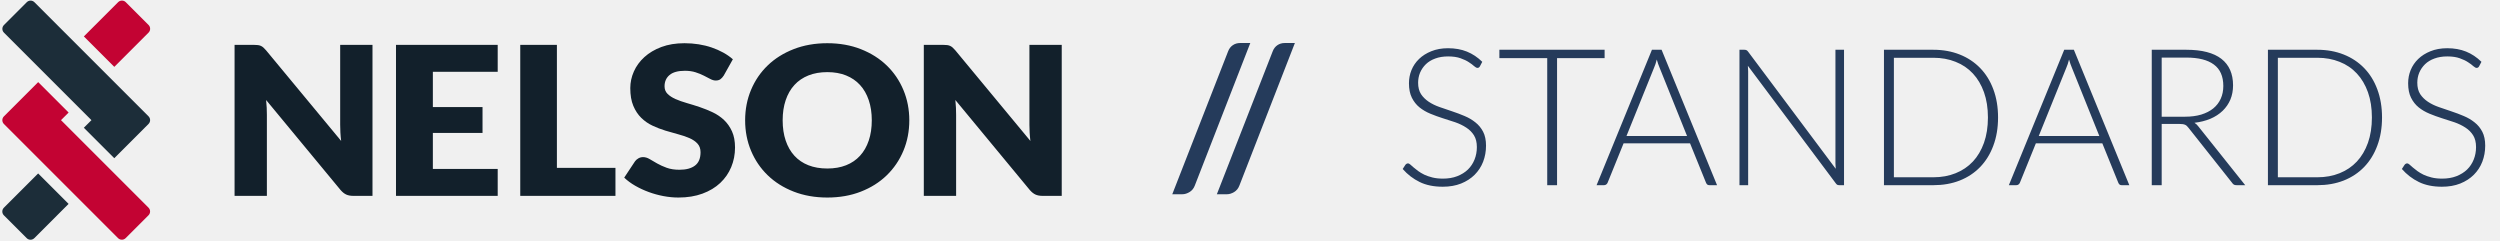
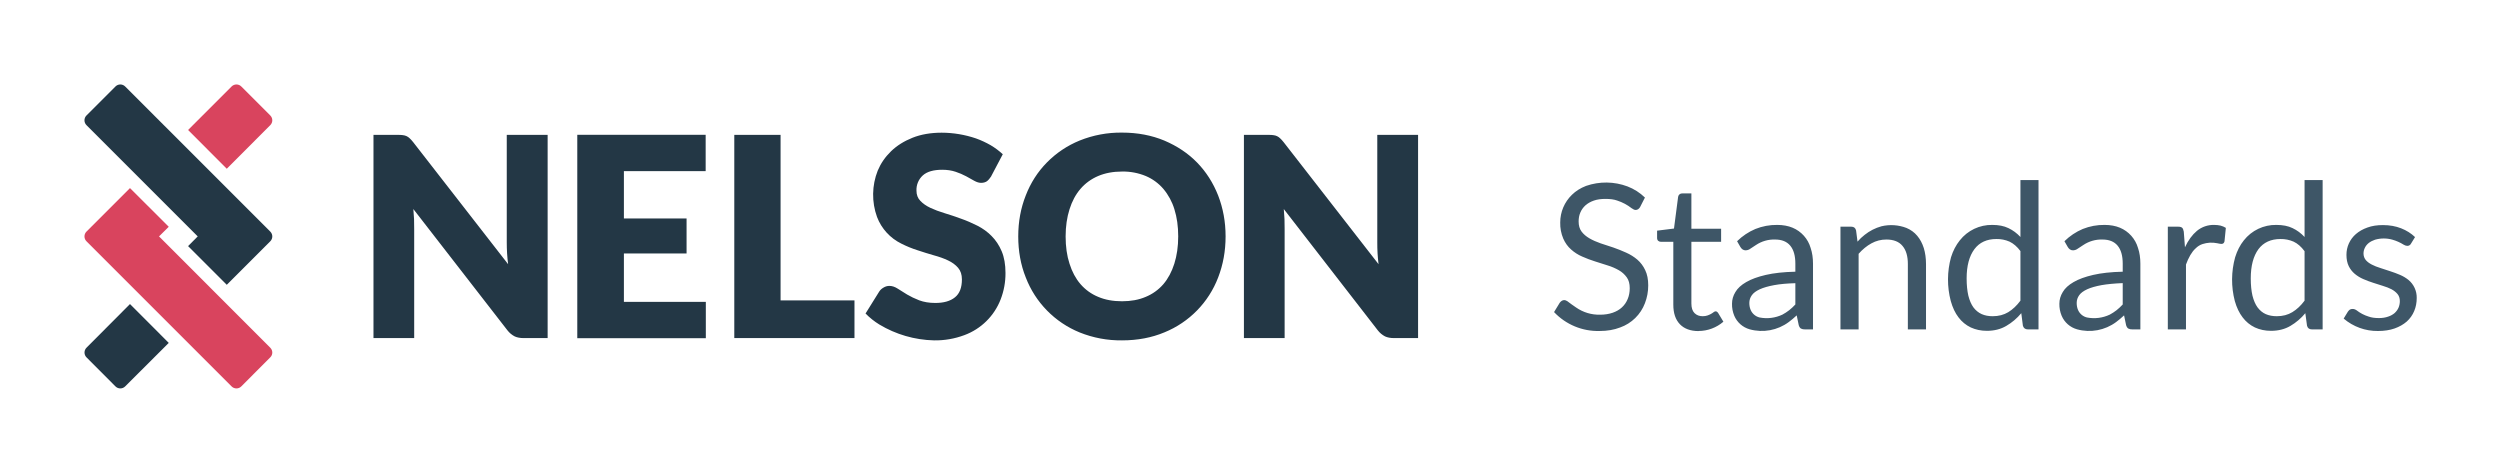
- <svg xmlns="http://www.w3.org/2000/svg" height="39" width="405" viewBox="0 0 405 39" version="1.1">
-   <g stroke="none" stroke-width="1" fill="none" fill-rule="evenodd">
-     <g transform="translate(-615, -129)">
-       <g transform="translate(598.8101, 120.4334)">
-         <g transform="translate(28.54717, 28.54717) rotate(45) translate(-28.54717, -28.54717) translate(9, 9)">
-           <path d="M20.92,29.655 L27.893,29.655 L27.893,37.505 C27.893,37.987 27.503,38.378 27.021,38.378 L21.791,38.378 C21.31,38.378 20.92,37.987 20.92,37.505 L20.92,29.655 Z M27.893,11.339 L27.893,19.189 L20.92,19.189 L20.92,17.444 L0.872,17.444 C0.39,17.444 -2.84217094e-14,17.054 -2.84217094e-14,16.572 L-2.84217094e-14,11.339 C-2.84217094e-14,10.857 0.39,10.467 0.872,10.467 L27.021,10.467 C27.503,10.467 27.893,10.857 27.893,11.339 Z" fill="#1C2D39" />
-           <path d="M11.331,-3.55271368e-15 L16.561,-3.55271368e-15 C17.043,-3.55271368e-15 17.433,0.391 17.433,0.872 L17.433,8.722 L10.46,8.722 L10.46,0.872 C10.46,0.391 10.85,-3.55271368e-15 11.331,-3.55271368e-15 Z M17.433,20.933 L37.481,20.933 C37.962,20.933 38.353,21.324 38.353,21.805 L38.353,27.039 C38.353,27.52 37.962,27.911 37.481,27.911 L11.331,27.911 C10.85,27.911 10.46,27.52 10.46,27.039 L10.46,19.189 L17.433,19.189 L17.433,20.933 Z" fill="#C30333" />
-         </g>
-         <path d="M76.533,15.835 L76.533,40.298 L73.442,40.298 C72.985,40.298 72.602,40.228 72.291,40.088 C71.981,39.948 71.673,39.705 71.369,39.358 L59.301,24.767 C59.348,25.204 59.381,25.626 59.398,26.035 C59.416,26.444 59.424,26.827 59.424,27.185 L59.424,40.298 L54.19,40.298 L54.19,15.835 L57.317,15.835 C57.574,15.835 57.791,15.846 57.967,15.869 C58.142,15.891 58.3,15.933 58.441,15.995 C58.581,16.056 58.716,16.143 58.845,16.255 C58.974,16.367 59.12,16.518 59.284,16.708 L71.457,31.399 C71.398,30.929 71.357,30.473 71.334,30.031 C71.31,29.589 71.299,29.172 71.299,28.78 L71.299,15.835 L76.533,15.835 Z M86.313,20.201 L86.313,25.909 L94.359,25.909 L94.359,30.107 L86.313,30.107 L86.313,35.933 L96.818,35.933 L96.818,40.298 L80.341,40.298 L80.341,15.835 L96.818,15.835 L96.818,20.201 L86.313,20.201 Z M115.894,35.765 L115.894,40.298 L100.471,40.298 L100.471,15.835 L106.408,15.835 L106.408,35.765 L115.894,35.765 Z M133.437,20.805 C133.262,21.074 133.077,21.275 132.884,21.409 C132.691,21.544 132.442,21.611 132.137,21.611 C131.868,21.611 131.578,21.53 131.268,21.367 C130.958,21.205 130.606,21.023 130.214,20.822 C129.822,20.62 129.374,20.438 128.87,20.276 C128.367,20.114 127.793,20.033 127.149,20.033 C126.036,20.033 125.208,20.259 124.663,20.713 C124.119,21.166 123.847,21.779 123.847,22.551 C123.847,23.044 124.01,23.452 124.338,23.777 C124.666,24.101 125.097,24.381 125.629,24.616 C126.162,24.851 126.771,25.067 127.456,25.263 C128.141,25.459 128.841,25.677 129.555,25.917 C130.27,26.158 130.969,26.441 131.654,26.765 C132.339,27.09 132.948,27.504 133.481,28.008 C134.014,28.512 134.444,29.124 134.772,29.846 C135.1,30.568 135.264,31.439 135.264,32.457 C135.264,33.588 135.059,34.645 134.649,35.63 C134.239,36.615 133.645,37.474 132.866,38.208 C132.088,38.941 131.127,39.517 129.986,39.937 C128.844,40.357 127.547,40.567 126.095,40.567 C125.299,40.567 124.488,40.488 123.662,40.332 C122.836,40.175 122.037,39.954 121.264,39.668 C120.491,39.383 119.765,39.044 119.086,38.653 C118.407,38.261 117.816,37.824 117.312,37.343 L119.069,34.69 C119.209,34.5 119.394,34.34 119.622,34.212 C119.85,34.083 120.099,34.019 120.369,34.019 C120.72,34.019 121.074,34.125 121.431,34.338 C121.788,34.55 122.192,34.785 122.643,35.043 C123.094,35.3 123.612,35.535 124.198,35.748 C124.783,35.961 125.474,36.067 126.271,36.067 C127.348,36.067 128.185,35.84 128.782,35.387 C129.38,34.934 129.678,34.214 129.678,33.229 C129.678,32.659 129.514,32.194 129.186,31.836 C128.859,31.478 128.428,31.181 127.895,30.946 C127.363,30.711 126.757,30.504 126.077,30.325 C125.398,30.146 124.701,29.947 123.987,29.729 C123.273,29.51 122.576,29.242 121.897,28.923 C121.218,28.604 120.612,28.184 120.079,27.664 C119.546,27.143 119.116,26.494 118.788,25.716 C118.46,24.938 118.296,23.978 118.296,22.837 C118.296,21.919 118.489,21.023 118.875,20.15 C119.262,19.277 119.83,18.499 120.579,17.816 C121.329,17.134 122.248,16.588 123.337,16.179 C124.426,15.771 125.673,15.567 127.079,15.567 C127.863,15.567 128.627,15.625 129.371,15.743 C130.114,15.86 130.82,16.034 131.488,16.263 C132.155,16.493 132.779,16.767 133.358,17.086 C133.938,17.405 134.456,17.766 134.913,18.169 L133.437,20.805 Z M163.497,28.058 C163.497,29.827 163.177,31.472 162.539,32.994 C161.901,34.517 161.002,35.84 159.843,36.965 C158.684,38.09 157.287,38.972 155.654,39.61 C154.02,40.248 152.208,40.567 150.217,40.567 C148.226,40.567 146.411,40.248 144.772,39.61 C143.132,38.972 141.73,38.09 140.565,36.965 C139.4,35.84 138.498,34.517 137.86,32.994 C137.221,31.472 136.902,29.827 136.902,28.058 C136.902,26.29 137.221,24.644 137.86,23.122 C138.498,21.6 139.4,20.279 140.565,19.16 C141.73,18.04 143.132,17.162 144.772,16.524 C146.411,15.886 148.226,15.567 150.217,15.567 C152.208,15.567 154.02,15.888 155.654,16.532 C157.287,17.176 158.684,18.057 159.843,19.176 C161.002,20.296 161.901,21.616 162.539,23.139 C163.177,24.661 163.497,26.301 163.497,28.058 Z M157.419,28.058 C157.419,26.849 157.255,25.761 156.927,24.793 C156.599,23.824 156.128,23.004 155.513,22.333 C154.898,21.661 154.146,21.146 153.256,20.788 C152.366,20.43 151.353,20.251 150.217,20.251 C149.069,20.251 148.048,20.43 147.152,20.788 C146.256,21.146 145.501,21.661 144.886,22.333 C144.271,23.004 143.8,23.824 143.472,24.793 C143.144,25.761 142.98,26.849 142.98,28.058 C142.98,29.278 143.144,30.372 143.472,31.341 C143.8,32.309 144.271,33.129 144.886,33.8 C145.501,34.472 146.256,34.984 147.152,35.337 C148.048,35.689 149.069,35.865 150.217,35.865 C151.353,35.865 152.366,35.689 153.256,35.337 C154.146,34.984 154.898,34.472 155.513,33.8 C156.128,33.129 156.599,32.309 156.927,31.341 C157.255,30.372 157.419,29.278 157.419,28.058 Z M188.19,15.835 L188.19,40.298 L185.098,40.298 C184.642,40.298 184.258,40.228 183.948,40.088 C183.637,39.948 183.33,39.705 183.026,39.358 L170.958,24.767 C171.005,25.204 171.037,25.626 171.055,26.035 C171.072,26.444 171.081,26.827 171.081,27.185 L171.081,40.298 L165.847,40.298 L165.847,15.835 L168.973,15.835 C169.231,15.835 169.447,15.846 169.623,15.869 C169.799,15.891 169.957,15.933 170.097,15.995 C170.238,16.056 170.373,16.143 170.501,16.255 C170.63,16.367 170.777,16.518 170.941,16.708 L183.113,31.399 C183.055,30.929 183.014,30.473 182.991,30.031 C182.967,29.589 182.955,29.172 182.955,28.78 L182.955,15.835 L188.19,15.835 Z" fill="#12202B" fill-rule="nonzero" />
-         <text font-family="Lato-Black, Lato" font-size="31" font-weight="700" fill="#253B5B">
-           <tspan x="205.19" y="38.567">// </tspan>
-           <tspan x="242.049" y="38.567" font-family="Lato-Light, Lato" font-weight="300">STANDARDS</tspan>
-         </text>
-       </g>
-     </g>
+ <svg xmlns="http://www.w3.org/2000/svg" width="296" height="56">
+   <style>
+     .home {
+       opacity: 0;
+       transition: 0.2s;
+       transform: translateY(10px);
+       transition-delay: 0s;
+     }
+     .team {
+       opacity: 1;
+       transition: 0.2s;
+       transform: translateY(0);
+       transition-delay: 0.1s;
+     }
+     .logo:hover .team {
+       opacity: 0;
+       transform: translateY(-10px);
+       transition-delay: 0s;
+     }
+     .logo:hover .home {
+       opacity: 1;
+       transform: translateY(0);
+       transition-delay: 0.1s;
+     }
+     .left-arrow {
+       transition: 0.2s;
+     }
+     .logo:hover .left-arrow {
+       fill: #3a8fdd;
+     }
+     
+   </style>
+   <g class="logo" fill="none" fill-rule="evenodd">
+     <path fill="#FFF" d="M0 0h296v56H0z" />
+     <path class="home" fill="#3E5667" fill-rule="nonzero" d="M198.13 21.8V39h-2.33v-7.82h-9.28V39h-2.32V21.8h2.32v7.67h9.28V21.8h2.33zm8.64 4.85c.89 0 1.69.15 2.4.45a5.14 5.14 0 0 1 2.98 3.23c.27.77.4 1.63.4 2.59s-.13 1.82-.4 2.59a5.08 5.08 0 0 1-2.98 3.22c-.71.3-1.51.44-2.4.44-.9 0-1.7-.15-2.42-.44a5.07 5.07 0 0 1-2.99-3.22 7.83 7.83 0 0 1-.4-2.6c0-.95.13-1.8.4-2.58a5.13 5.13 0 0 1 2.99-3.23c.72-.3 1.52-.45 2.42-.45zm0 10.85c1.2 0 2.1-.4 2.69-1.2.59-.81.88-1.93.88-3.37 0-1.45-.3-2.58-.88-3.39-.6-.8-1.5-1.2-2.7-1.2-.6 0-1.13.1-1.58.3-.45.21-.83.51-1.13.9a4 4 0 0 0-.67 1.45 7.75 7.75 0 0 0-.22 1.94c0 1.44.3 2.56.89 3.36.6.8 1.5 1.21 2.72 1.21zm8.48 1.5V26.84h1.29c.3 0 .49.15.56.45l.16 1.25c.44-.56.95-1 1.5-1.36.57-.35 1.22-.53 1.95-.53.82 0 1.48.23 1.99.69.5.45.87 1.07 1.1 1.84a4 4 0 0 1 1.6-1.93c.35-.2.71-.36 1.1-.45a4.9 4.9 0 0 1 2.9.16c.5.2.92.5 1.27.9.34.38.61.87.8 1.44.18.57.27 1.22.27 1.96V39h-2.15v-7.74c0-.95-.2-1.67-.62-2.17-.42-.49-1.02-.73-1.8-.73-.35 0-.69.06-1 .18a2.41 2.41 0 0 0-1.4 1.45c-.15.37-.22.79-.22 1.27V39h-2.15v-7.74c0-.98-.2-1.7-.58-2.18-.4-.48-.97-.72-1.72-.72-.53 0-1.02.14-1.46.42-.45.29-.86.67-1.24 1.16V39h-2.15zm27.88-7.4c0-.5-.07-.95-.21-1.37a3.06 3.06 0 0 0-.61-1.06c-.27-.3-.6-.54-.98-.7a3.3 3.3 0 0 0-1.31-.25c-1.02 0-1.83.3-2.43.9-.6.6-.97 1.42-1.11 2.48h6.65zm1.73 5.7c-.27.32-.58.6-.95.83a5.9 5.9 0 0 1-1.18.58 7.5 7.5 0 0 1-4.96.03 5.1 5.1 0 0 1-1.84-1.25 5.73 5.73 0 0 1-1.2-2.03 8.27 8.27 0 0 1-.04-5.16 5.17 5.17 0 0 1 2.91-3.19c.7-.3 1.5-.46 2.37-.46.73 0 1.4.12 2.02.37a4.57 4.57 0 0 1 2.67 2.76c.26.67.39 1.44.39 2.3 0 .34-.04.57-.11.68-.07.11-.2.17-.4.17h-8.13c.02.77.13 1.43.32 2 .18.57.45 1.04.78 1.42.34.38.74.67 1.2.86.47.18.99.28 1.56.28.54 0 1-.06 1.39-.19a6.6 6.6 0 0 0 1.7-.8.93.93 0 0 1 .49-.19c.17 0 .31.07.4.2l.6.79z" />
+     <path class="team" fill="#3E5667" fill-rule="nonzero" d="M194.2 24.5a.88.88 0 0 1-.23.26.51.51 0 0 1-.31.1c-.14 0-.3-.08-.48-.21a5.55 5.55 0 0 0-1.69-.9c-.38-.14-.85-.2-1.4-.2-.53 0-.98.06-1.38.2-.4.14-.73.33-1 .57-.26.24-.47.53-.6.85-.14.32-.2.67-.2 1.05 0 .48.11.88.35 1.2.23.31.55.58.93.8.4.23.83.42 1.32.59l1.52.5c.51.18 1.02.38 1.5.6.5.22.94.5 1.33.83.39.34.7.75.93 1.24.24.49.36 1.09.36 1.8a5.8 5.8 0 0 1-.39 2.12 4.88 4.88 0 0 1-2.93 2.87c-.72.28-1.53.42-2.44.42a7.15 7.15 0 0 1-5.39-2.24l.67-1.1a.88.88 0 0 1 .24-.23c.09-.06.19-.09.3-.09.1 0 .22.04.36.13a19 19 0 0 0 1.03.74 4.76 4.76 0 0 0 2.86.86c.55 0 1.04-.08 1.48-.23.43-.15.8-.36 1.1-.64.3-.28.52-.6.68-.99.16-.38.24-.81.24-1.28 0-.52-.11-.95-.35-1.28a2.93 2.93 0 0 0-.93-.84 6.46 6.46 0 0 0-1.32-.57l-1.51-.48c-.51-.16-1.02-.35-1.51-.57-.5-.21-.94-.5-1.32-.84-.39-.34-.7-.77-.93-1.29a4.6 4.6 0 0 1-.36-1.91 4.55 4.55 0 0 1 1.39-3.28c.45-.44 1-.79 1.67-1.05a7.23 7.23 0 0 1 4.9.06c.78.3 1.47.74 2.07 1.32l-.56 1.1zm6.91 14.7c-.96 0-1.7-.28-2.21-.81-.52-.54-.78-1.31-.78-2.32v-7.44h-1.46a.48.48 0 0 1-.32-.11c-.1-.08-.14-.2-.14-.36v-.85l2-.25.49-3.76a.47.47 0 0 1 .5-.4h1.07v4.18h3.52v1.55h-3.52v7.3c0 .51.12.89.37 1.14.25.25.57.37.96.37.23 0 .42-.03.58-.09a2.5 2.5 0 0 0 .74-.4.4.4 0 0 1 .22-.09c.11 0 .21.07.3.2l.62 1.03a4.52 4.52 0 0 1-2.94 1.1zm11.46-5.67c-.98.03-1.82.1-2.51.23-.7.13-1.26.29-1.7.49-.43.2-.75.43-.94.7-.2.28-.3.58-.3.92 0 .32.06.6.16.83a1.54 1.54 0 0 0 1.06.89 4.36 4.36 0 0 0 2.7-.34c.28-.15.54-.32.8-.52.25-.2.5-.43.73-.68v-2.52zm-6.9-4.97a6.94 6.94 0 0 1 2.17-1.45 6.7 6.7 0 0 1 2.58-.48c.68 0 1.29.11 1.82.33a3.72 3.72 0 0 1 2.14 2.4c.19.56.28 1.18.28 1.86V39h-.95a.93.93 0 0 1-.48-.1c-.11-.07-.2-.2-.26-.4l-.24-1.16c-.32.3-.63.56-.94.79a5.36 5.36 0 0 1-4.63.86 2.8 2.8 0 0 1-1.82-1.6 3.5 3.5 0 0 1-.27-1.43c0-.48.13-.94.4-1.38.26-.45.69-.84 1.28-1.18.6-.35 1.37-.63 2.32-.85.95-.22 2.12-.35 3.5-.38v-.95c0-.94-.2-1.65-.61-2.14-.4-.48-1-.72-1.79-.72a3.84 3.84 0 0 0-2.25.64l-.67.44a.97.97 0 0 1-.56.2.61.61 0 0 1-.37-.11c-.1-.08-.2-.17-.26-.29l-.39-.68zm14.26.05c.26-.3.54-.57.84-.8a5.54 5.54 0 0 1 2-1.02 5.01 5.01 0 0 1 2.96.2c.5.21.93.52 1.27.93.34.4.6.89.78 1.46.17.56.26 1.2.26 1.88V39h-2.15v-7.74c0-.92-.2-1.63-.63-2.14-.42-.51-1.06-.76-1.91-.76a3.6 3.6 0 0 0-1.77.45c-.55.3-1.06.72-1.52 1.24V39h-2.15V26.84h1.29c.3 0 .49.15.56.45l.17 1.32zm19.3 1.13c-.4-.54-.84-.91-1.3-1.13a3.71 3.71 0 0 0-1.56-.31c-1.13 0-2 .4-2.6 1.2-.61.82-.92 1.97-.92 3.46 0 .8.07 1.47.2 2.04.14.56.34 1.03.6 1.39.27.36.6.63.98.8.38.17.82.25 1.3.25.71 0 1.32-.16 1.85-.48.52-.32 1-.77 1.44-1.36v-5.86zm2.13-8.42V39h-1.27c-.3 0-.5-.15-.58-.44l-.19-1.48a6.62 6.62 0 0 1-1.78 1.51c-.66.39-1.43.58-2.3.58-.7 0-1.33-.14-1.9-.4a3.93 3.93 0 0 1-1.45-1.19c-.4-.52-.7-1.16-.92-1.94a10 10 0 0 1 .03-5.18c.24-.77.59-1.44 1.04-2a4.79 4.79 0 0 1 3.85-1.83c.74 0 1.38.12 1.91.38.53.25 1 .6 1.42 1.05v-6.74h2.14zm9.97 12.2c-.98.04-1.82.12-2.51.24-.7.13-1.26.29-1.7.49-.43.2-.75.43-.94.7-.2.28-.3.58-.3.92 0 .32.06.6.16.83a1.54 1.54 0 0 0 1.06.89 4.36 4.36 0 0 0 2.7-.34c.28-.15.54-.32.8-.52.25-.2.5-.43.73-.68v-2.52zm-6.9-4.96a6.94 6.94 0 0 1 2.17-1.45 6.7 6.7 0 0 1 2.58-.48c.68 0 1.29.11 1.82.33a3.72 3.72 0 0 1 2.14 2.4c.19.56.28 1.18.28 1.86V39h-.95a.93.93 0 0 1-.48-.1c-.11-.07-.2-.2-.26-.4l-.24-1.16c-.32.3-.63.56-.94.79a5.36 5.36 0 0 1-4.63.86 2.8 2.8 0 0 1-1.82-1.6 3.5 3.5 0 0 1-.27-1.43c0-.48.13-.94.4-1.38.26-.45.69-.84 1.28-1.18.6-.35 1.37-.63 2.32-.85.95-.22 2.12-.35 3.5-.38v-.95c0-.94-.2-1.65-.61-2.14-.4-.48-1-.72-1.79-.72a3.84 3.84 0 0 0-2.25.64l-.67.44a.97.97 0 0 1-.56.2.61.61 0 0 1-.37-.11c-.1-.08-.2-.17-.26-.29l-.39-.68zm14.27.72c.38-.83.86-1.48 1.42-1.95a3.1 3.1 0 0 1 2.05-.7c.25 0 .5.03.74.08.23.06.44.15.63.27l-.16 1.6c-.05.2-.17.3-.36.3-.11 0-.28-.03-.5-.08a3.39 3.39 0 0 0-1.75.1c-.3.1-.57.27-.8.5-.24.21-.45.49-.64.81a7 7 0 0 0-.51 1.11V39h-2.15V26.84h1.23c.23 0 .39.05.48.14.08.08.14.24.18.45l.14 1.85zm14.16.46c-.4-.54-.83-.91-1.3-1.13a3.71 3.71 0 0 0-1.56-.31c-1.12 0-2 .4-2.6 1.2-.6.82-.91 1.97-.91 3.46 0 .8.07 1.47.2 2.04.14.56.34 1.03.6 1.39.27.36.59.63.97.8.39.17.82.25 1.31.25.7 0 1.32-.16 1.84-.48.53-.32 1.01-.77 1.45-1.36v-5.86zm2.14-8.42V39h-1.28c-.3 0-.5-.15-.57-.44l-.2-1.48a6.62 6.62 0 0 1-1.77 1.51c-.66.39-1.43.58-2.3.58-.7 0-1.33-.14-1.9-.4a3.93 3.93 0 0 1-1.45-1.19c-.4-.52-.71-1.16-.93-1.94a10 10 0 0 1 .04-5.18c.24-.77.58-1.44 1.03-2a4.79 4.79 0 0 1 3.85-1.83c.75 0 1.39.12 1.92.38.53.25 1 .6 1.42 1.05v-6.74H275zm10.46 7.53a.47.47 0 0 1-.44.26.84.84 0 0 1-.41-.13 5.24 5.24 0 0 0-1.34-.6 3.75 3.75 0 0 0-2.06 0c-.29.1-.53.22-.74.38-.2.16-.36.35-.46.56-.11.21-.17.44-.17.7 0 .3.1.56.27.77.18.21.42.39.72.54.3.15.63.29 1 .4.38.12.77.24 1.16.38.4.13.79.27 1.16.43.38.16.71.36 1.01.6a2.7 2.7 0 0 1 .98 2.14c0 .56-.1 1.08-.3 1.55-.2.48-.5.9-.88 1.24-.4.35-.88.62-1.44.82-.57.2-1.23.3-1.97.3a6.14 6.14 0 0 1-4.06-1.47l.5-.82c.07-.1.15-.18.23-.24.1-.06.2-.08.34-.08s.3.05.46.16a4.43 4.43 0 0 0 1.42.74c.32.12.73.18 1.22.18.41 0 .78-.06 1.09-.17.31-.1.57-.25.78-.43.2-.19.36-.4.46-.64.1-.24.15-.5.15-.77 0-.33-.09-.61-.27-.83-.18-.22-.42-.41-.71-.57-.3-.15-.64-.29-1.02-.4l-1.16-.37c-.4-.13-.79-.27-1.17-.44a4.1 4.1 0 0 1-1.01-.62 2.8 2.8 0 0 1-.71-.91c-.18-.37-.27-.81-.27-1.33a3.23 3.23 0 0 1 1.12-2.47c.37-.32.82-.58 1.36-.77.54-.2 1.15-.29 1.84-.29.8 0 1.51.13 2.15.38.64.25 1.19.6 1.65 1.04l-.48.78z" />
+     <path class="left-arrow" fill="#D9445E" d="M28.57 10.24L32 13.67c.32.32.32.83 0 1.15l-5.15 5.16-4.58-4.59 5.15-5.15a.81.81 0 0 1 1.15 0zm-9.74 17.75L32 41.17c.32.32.32.83 0 1.14l-3.43 3.44a.81.81 0 0 1-1.15 0L10.24 28.57a.81.81 0 0 1 0-1.15l5.15-5.15 4.59 4.58-1.15 1.14z" />
+     <path class="right-arrow" fill="#233745" d="M15.4 36.01l4.58 4.59-5.16 5.15a.81.81 0 0 1-1.15 0l-3.43-3.44a.81.81 0 0 1 0-1.14L15.39 36zM32 28.57l-5.15 5.15-4.58-4.58 1.14-1.15-13.17-13.17a.81.81 0 0 1 0-1.15l3.43-3.43a.81.81 0 0 1 1.15 0L32 27.42c.32.32.32.83 0 1.15z" />
+     <path fill="#233745" d="M64.84 15.97v24.06H62c-.42 0-.78-.07-1.06-.2a2.61 2.61 0 0 1-.86-.72L48.94 24.75a20.85 20.85 0 0 1 .1 2.38v12.9h-4.82V15.97h2.88c.24 0 .44 0 .6.03.17.02.31.06.44.12s.26.15.37.26c.12.11.26.26.41.45l11.24 14.45A20.28 20.28 0 0 1 60 28.7V15.97h4.83zm9.03 4.3v5.6h7.42v4.14h-7.42v5.73h9.7v4.3H68.35V15.96h15.2v4.3h-9.7zm27.3 15.3v4.46H86.94V15.97h5.48v19.6h8.75zm16.2-14.71c-.17.26-.34.46-.52.6-.18.12-.4.19-.69.19-.24 0-.51-.08-.8-.24l-.97-.54a8 8 0 0 0-1.24-.53c-.47-.16-1-.24-1.59-.24-1.03 0-1.8.22-2.3.67a2.3 2.3 0 0 0-.75 1.8c0 .49.15.9.46 1.21.3.32.7.6 1.19.83.49.23 1.05.44 1.68.63.64.2 1.28.4 1.94.65.66.23 1.3.51 1.94.83.63.32 1.2.73 1.68 1.22.5.5.9 1.1 1.2 1.81.3.71.45 1.57.45 2.57a8.5 8.5 0 0 1-.57 3.12 7.32 7.32 0 0 1-4.3 4.24 9.78 9.78 0 0 1-3.6.62 13.15 13.15 0 0 1-6.47-1.88 8.56 8.56 0 0 1-1.63-1.3l1.62-2.6c.13-.2.3-.35.51-.47.21-.13.44-.2.7-.2.32 0 .64.11.97.32l1.12.7c.42.25.9.48 1.44.69.54.2 1.17.31 1.9.31 1 0 1.78-.22 2.33-.67.55-.44.82-1.15.82-2.12 0-.56-.15-1.02-.45-1.37-.3-.35-.7-.65-1.2-.88-.48-.23-1.04-.43-1.67-.6-.63-.18-1.27-.38-1.93-.6-.66-.21-1.3-.47-1.93-.79a5.81 5.81 0 0 1-2.87-3.15 7.74 7.74 0 0 1 .08-5.48c.36-.86.88-1.62 1.58-2.3.69-.67 1.54-1.2 2.54-1.6 1-.4 2.16-.6 3.45-.6a12.72 12.72 0 0 1 4.07.68c.62.22 1.2.5 1.73.8.54.32 1.01.68 1.44 1.07l-1.37 2.6zm27.74 7.13c0 1.74-.3 3.36-.88 4.86a11.4 11.4 0 0 1-6.36 6.5c-1.5.63-3.18.95-5.02.95a13 13 0 0 1-5.02-.94 11.47 11.47 0 0 1-6.38-6.51c-.6-1.5-.89-3.12-.89-4.86 0-1.74.3-3.36.89-4.85.58-1.5 1.42-2.8 2.5-3.9a11.53 11.53 0 0 1 3.88-2.6 13 13 0 0 1 5.02-.94c1.84 0 3.51.32 5.02.95 1.5.64 2.8 1.5 3.87 2.6 1.07 1.1 1.9 2.4 2.49 3.9.58 1.5.88 3.11.88 4.84zm-5.61 0c0-1.19-.15-2.26-.45-3.21a6.84 6.84 0 0 0-1.31-2.42 5.63 5.63 0 0 0-2.08-1.52 7.05 7.05 0 0 0-2.8-.53c-1.07 0-2.01.18-2.84.53-.82.35-1.52.86-2.09 1.52-.57.66-1 1.47-1.3 2.42-.3.95-.46 2.02-.46 3.21 0 1.2.15 2.28.46 3.23.3.95.73 1.76 1.3 2.42a5.54 5.54 0 0 0 2.1 1.51c.82.35 1.76.52 2.82.52 1.05 0 1.99-.17 2.8-.52a5.55 5.55 0 0 0 2.09-1.5c.57-.67 1-1.48 1.3-2.43.3-.95.46-2.03.46-3.23zm28.4-12.02v24.06h-2.85c-.42 0-.78-.07-1.06-.2a2.61 2.61 0 0 1-.86-.72L152 24.75a20.85 20.85 0 0 1 .1 2.38v12.9h-4.82V15.97h2.88c.24 0 .44 0 .6.03.17.02.31.06.44.12s.26.15.37.26c.12.11.26.26.41.45l11.24 14.45a20.28 20.28 0 0 1-.15-2.58V15.97h4.83z" />
  </g>
</svg>
